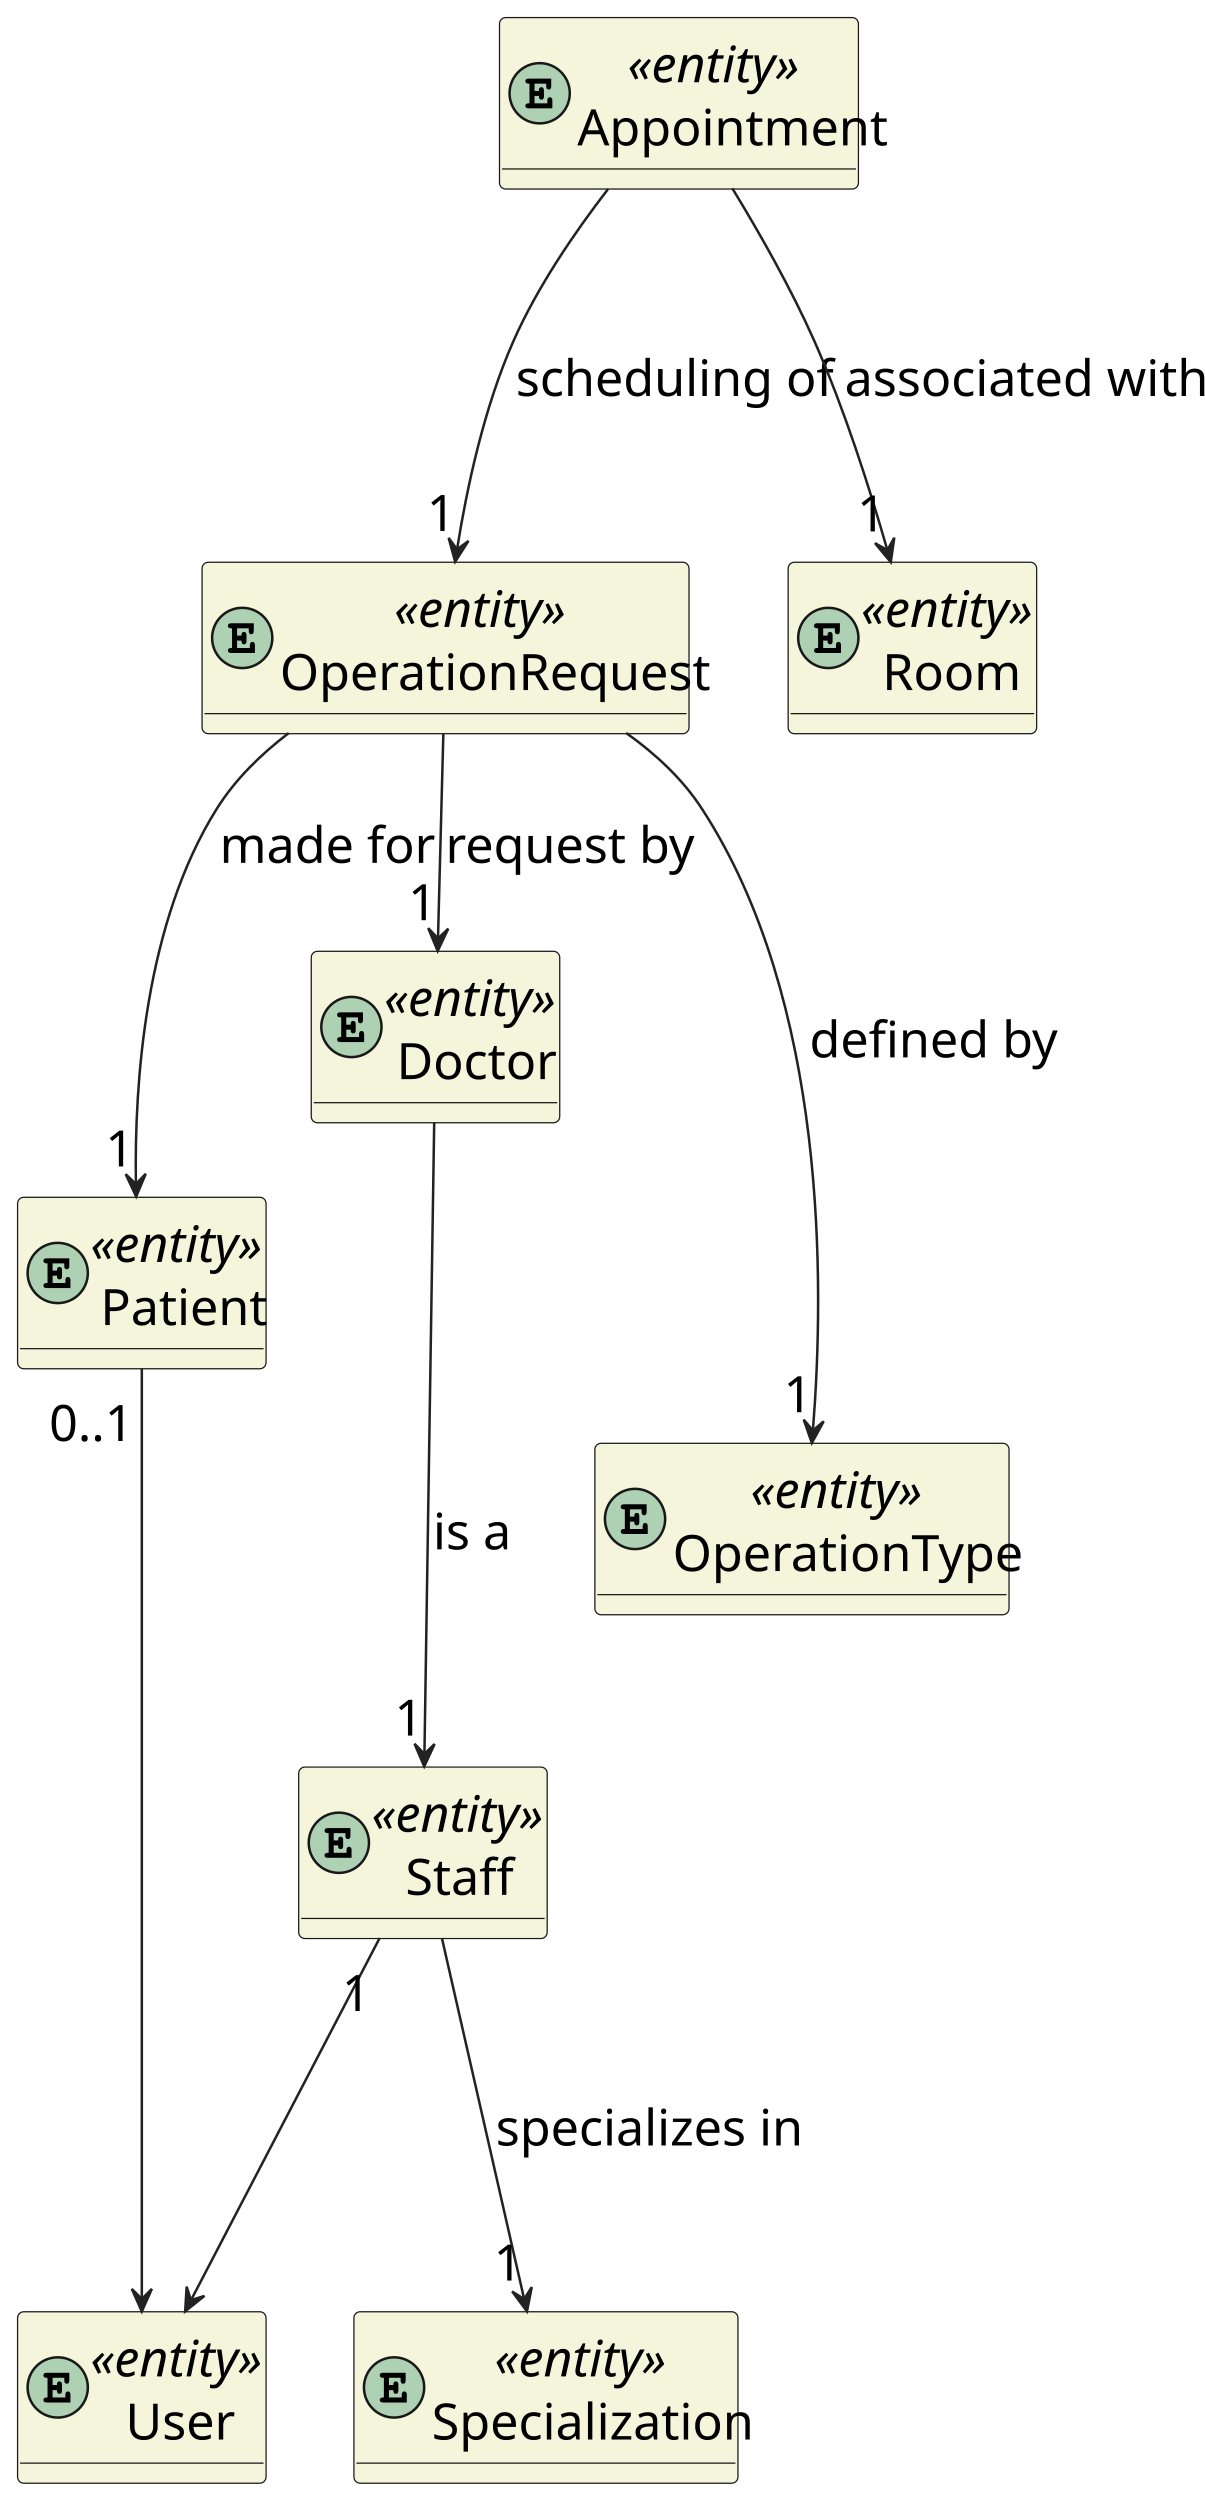
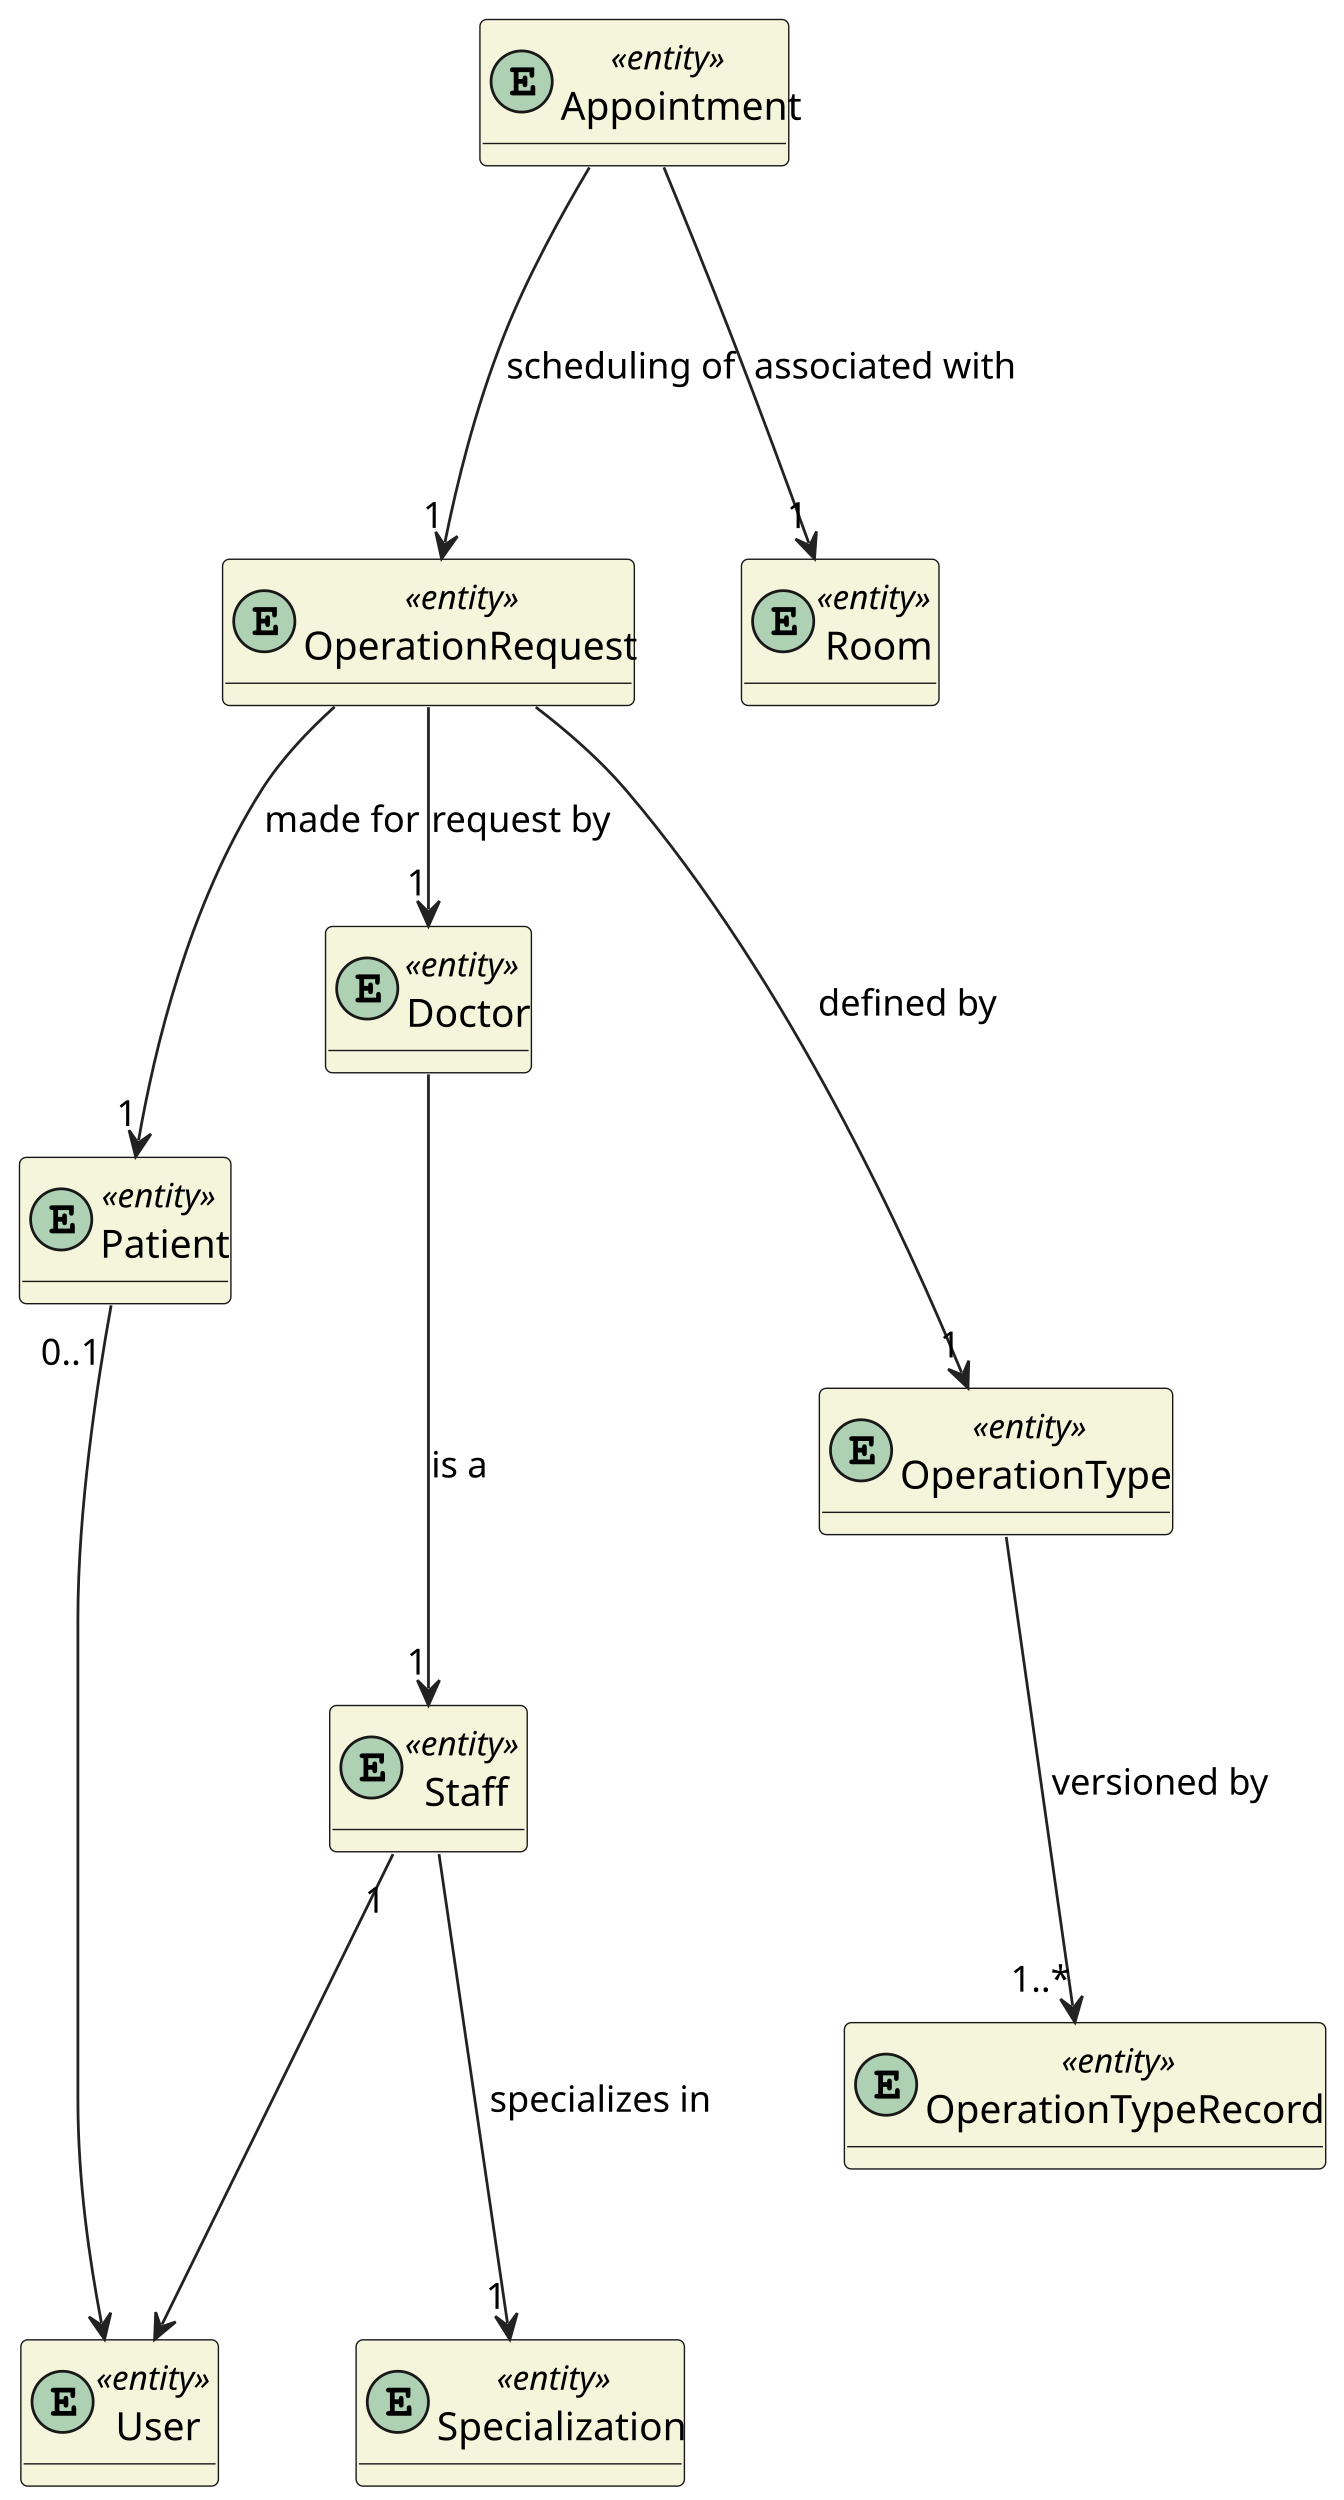
- <svg xmlns="http://www.w3.org/2000/svg" contentStyleType="text/css" height="996px" preserveAspectRatio="none" style="width:480px;height:996px;background:#FFFFFF;" version="1.1" viewBox="0 0 480 996" width="480px" zoomAndPan="magnify">
+ <svg xmlns="http://www.w3.org/2000/svg" contentStyleType="text/css" height="630px" preserveAspectRatio="none" style="width:338px;height:629px;background:#FFFFFF;" version="1.1" viewBox="0 0 338 629" width="338.1px" zoomAndPan="magnify">
  <defs />
  <g>
    <g id="elem_User">
-       <rect codeLine="8" fill="#F5F5DC" height="68.312" id="User" rx="2.5" ry="2.5" style="stroke:#181818;stroke-width:0.5;" width="99" x="7" y="921" />
-       <ellipse cx="23" cy="951.156" fill="#ADD1B2" rx="12" ry="12" style="stroke:#181818;stroke-width:1.0;" />
-       <path d="M20.953,952.219 L20.953,955.156 L26.047,955.156 L26.047,954.062 Q26.047,953.344 26.328,953.047 Q26.609,952.734 27.062,952.734 Q27.5,952.734 27.781,953.047 Q28.062,953.344 28.062,954.062 L28.062,957.156 L18.625,957.156 Q17.906,957.156 17.594,956.875 Q17.297,956.594 17.297,956.156 Q17.297,955.703 17.609,955.438 Q17.922,955.156 18.625,955.156 L18.938,955.156 L18.938,947.328 L18.625,947.328 Q17.906,947.328 17.594,947.047 Q17.297,946.766 17.297,946.312 Q17.297,945.859 17.594,945.594 Q17.906,945.312 18.625,945.312 L27.609,945.312 L27.609,948.359 Q27.609,949.078 27.328,949.391 Q27.062,949.688 26.625,949.688 Q26.172,949.688 25.891,949.391 Q25.609,949.094 25.609,948.359 L25.609,947.328 L20.953,947.328 L20.953,950.219 L22.703,950.219 Q22.703,949.438 22.844,949.203 Q23.156,948.734 23.703,948.734 Q24.156,948.734 24.422,949.047 Q24.703,949.344 24.703,950.062 L24.703,952.375 Q24.703,953.031 24.547,953.25 Q24.234,953.703 23.703,953.703 Q23.156,953.703 22.844,953.234 Q22.703,953 22.703,952.219 L20.953,952.219 Z " fill="#000000" />
-       <text fill="#000000" font-family="sans-serif" font-size="20" font-style="italic" lengthAdjust="spacing" textLength="69" x="36" y="946.762">«entity»</text>
-       <text fill="#000000" font-family="sans-serif" font-size="20" lengthAdjust="spacing" textLength="41" x="50" y="971.918">User</text>
-       <line style="stroke:#181818;stroke-width:0.5;" x1="8" x2="105" y1="981.312" y2="981.312" />
+       <rect codeLine="8" fill="#F5F5DC" height="36.807" id="User" rx="1.75" ry="1.75" style="stroke:#181818;stroke-width:0.35;" width="49.7" x="5.25" y="588.7" />
+       <ellipse cx="15.75" cy="604.304" fill="#ADD1B2" rx="7.7" ry="7.7" style="stroke:#181818;stroke-width:0.7;" />
+       <path d="M14.952,604.861 L14.952,606.611 L17.981,606.611 L17.981,605.966 Q17.981,605.54 18.145,605.354 Q18.32,605.168 18.583,605.168 Q18.845,605.168 19.009,605.354 Q19.173,605.54 19.173,605.966 L19.173,607.804 L13.573,607.804 Q13.136,607.804 12.95,607.64 Q12.775,607.476 12.775,607.202 Q12.775,606.94 12.961,606.776 Q13.147,606.611 13.573,606.611 L13.759,606.611 L13.759,601.952 L13.573,601.952 Q13.136,601.952 12.95,601.788 Q12.775,601.624 12.775,601.351 Q12.775,601.088 12.95,600.924 Q13.136,600.76 13.573,600.76 L18.911,600.76 L18.911,602.576 Q18.911,603.002 18.747,603.188 Q18.594,603.363 18.32,603.363 Q18.058,603.363 17.894,603.188 Q17.73,603.002 17.73,602.576 L17.73,601.952 L14.952,601.952 L14.952,603.669 L15.991,603.669 Q15.991,603.21 16.078,603.079 Q16.264,602.794 16.592,602.794 Q16.855,602.794 17.019,602.98 Q17.183,603.155 17.183,603.582 L17.183,604.96 Q17.183,605.343 17.095,605.474 Q16.909,605.747 16.592,605.747 Q16.264,605.747 16.078,605.463 Q15.991,605.332 15.991,604.861 L14.952,604.861 Z " fill="#000000" />
+       <text fill="#000000" font-family="sans-serif" font-size="8.4" font-style="italic" lengthAdjust="spacing" textLength="30.1" x="24.15" y="601.264">«entity»</text>
+       <text fill="#000000" font-family="sans-serif" font-size="9.8" lengthAdjust="spacing" textLength="20.3" x="29.05" y="613.948">User</text>
+       <line style="stroke:#181818;stroke-width:0.35;" x1="5.95" x2="54.25" y1="619.907" y2="619.907" />
    </g>
    <g id="elem_Staff">
-       <rect codeLine="9" fill="#F5F5DC" height="68.312" id="Staff" rx="2.5" ry="2.5" style="stroke:#181818;stroke-width:0.5;" width="99" x="119" y="704" />
-       <ellipse cx="135" cy="734.156" fill="#ADD1B2" rx="12" ry="12" style="stroke:#181818;stroke-width:1.0;" />
-       <path d="M132.953,735.219 L132.953,738.156 L138.047,738.156 L138.047,737.062 Q138.047,736.344 138.328,736.047 Q138.609,735.734 139.062,735.734 Q139.5,735.734 139.781,736.047 Q140.062,736.344 140.062,737.062 L140.062,740.156 L130.625,740.156 Q129.906,740.156 129.594,739.875 Q129.297,739.594 129.297,739.156 Q129.297,738.703 129.609,738.438 Q129.922,738.156 130.625,738.156 L130.938,738.156 L130.938,730.328 L130.625,730.328 Q129.906,730.328 129.594,730.047 Q129.297,729.766 129.297,729.312 Q129.297,728.859 129.594,728.594 Q129.906,728.312 130.625,728.312 L139.609,728.312 L139.609,731.359 Q139.609,732.078 139.328,732.391 Q139.062,732.688 138.625,732.688 Q138.172,732.688 137.891,732.391 Q137.609,732.094 137.609,731.359 L137.609,730.328 L132.953,730.328 L132.953,733.219 L134.703,733.219 Q134.703,732.438 134.844,732.203 Q135.156,731.734 135.703,731.734 Q136.156,731.734 136.422,732.047 Q136.703,732.344 136.703,733.062 L136.703,735.375 Q136.703,736.031 136.547,736.25 Q136.234,736.703 135.703,736.703 Q135.156,736.703 134.844,736.234 Q134.703,736 134.703,735.219 L132.953,735.219 Z " fill="#000000" />
-       <text fill="#000000" font-family="sans-serif" font-size="20" font-style="italic" lengthAdjust="spacing" textLength="69" x="148" y="729.762">«entity»</text>
-       <text fill="#000000" font-family="sans-serif" font-size="20" lengthAdjust="spacing" textLength="42" x="161.5" y="754.918">Staff</text>
-       <line style="stroke:#181818;stroke-width:0.5;" x1="120" x2="217" y1="764.312" y2="764.312" />
+       <rect codeLine="9" fill="#F5F5DC" height="36.807" id="Staff" rx="1.75" ry="1.75" style="stroke:#181818;stroke-width:0.35;" width="49.7" x="82.95" y="429.1" />
+       <ellipse cx="93.45" cy="444.704" fill="#ADD1B2" rx="7.7" ry="7.7" style="stroke:#181818;stroke-width:0.7;" />
+       <path d="M92.652,445.262 L92.652,447.012 L95.681,447.012 L95.681,446.366 Q95.681,445.94 95.845,445.754 Q96.02,445.568 96.283,445.568 Q96.545,445.568 96.709,445.754 Q96.873,445.94 96.873,446.366 L96.873,448.204 L91.273,448.204 Q90.836,448.204 90.65,448.04 Q90.475,447.876 90.475,447.602 Q90.475,447.34 90.661,447.176 Q90.847,447.012 91.273,447.012 L91.459,447.012 L91.459,442.352 L91.273,442.352 Q90.836,442.352 90.65,442.188 Q90.475,442.024 90.475,441.751 Q90.475,441.488 90.65,441.324 Q90.836,441.16 91.273,441.16 L96.611,441.16 L96.611,442.976 Q96.611,443.402 96.447,443.588 Q96.294,443.763 96.02,443.763 Q95.758,443.763 95.594,443.588 Q95.43,443.402 95.43,442.976 L95.43,442.352 L92.652,442.352 L92.652,444.069 L93.691,444.069 Q93.691,443.61 93.778,443.479 Q93.964,443.194 94.292,443.194 Q94.555,443.194 94.719,443.38 Q94.883,443.555 94.883,443.982 L94.883,445.36 Q94.883,445.743 94.795,445.874 Q94.609,446.147 94.292,446.147 Q93.964,446.147 93.778,445.863 Q93.691,445.732 93.691,445.262 L92.652,445.262 Z " fill="#000000" />
+       <text fill="#000000" font-family="sans-serif" font-size="8.4" font-style="italic" lengthAdjust="spacing" textLength="30.1" x="101.85" y="441.664">«entity»</text>
+       <text fill="#000000" font-family="sans-serif" font-size="9.8" lengthAdjust="spacing" textLength="20.3" x="106.75" y="454.348">Staff</text>
+       <line style="stroke:#181818;stroke-width:0.35;" x1="83.65" x2="131.95" y1="460.307" y2="460.307" />
    </g>
    <g id="elem_Patient">
-       <rect codeLine="10" fill="#F5F5DC" height="68.312" id="Patient" rx="2.5" ry="2.5" style="stroke:#181818;stroke-width:0.5;" width="99" x="7" y="477" />
-       <ellipse cx="23" cy="507.156" fill="#ADD1B2" rx="12" ry="12" style="stroke:#181818;stroke-width:1.0;" />
-       <path d="M20.953,508.219 L20.953,511.156 L26.047,511.156 L26.047,510.062 Q26.047,509.344 26.328,509.047 Q26.609,508.734 27.062,508.734 Q27.5,508.734 27.781,509.047 Q28.062,509.344 28.062,510.062 L28.062,513.156 L18.625,513.156 Q17.906,513.156 17.594,512.875 Q17.297,512.594 17.297,512.156 Q17.297,511.703 17.609,511.438 Q17.922,511.156 18.625,511.156 L18.938,511.156 L18.938,503.328 L18.625,503.328 Q17.906,503.328 17.594,503.047 Q17.297,502.766 17.297,502.312 Q17.297,501.859 17.594,501.594 Q17.906,501.312 18.625,501.312 L27.609,501.312 L27.609,504.359 Q27.609,505.078 27.328,505.391 Q27.062,505.688 26.625,505.688 Q26.172,505.688 25.891,505.391 Q25.609,505.094 25.609,504.359 L25.609,503.328 L20.953,503.328 L20.953,506.219 L22.703,506.219 Q22.703,505.438 22.844,505.203 Q23.156,504.734 23.703,504.734 Q24.156,504.734 24.422,505.047 Q24.703,505.344 24.703,506.062 L24.703,508.375 Q24.703,509.031 24.547,509.25 Q24.234,509.703 23.703,509.703 Q23.156,509.703 22.844,509.234 Q22.703,509 22.703,508.219 L20.953,508.219 Z " fill="#000000" />
-       <text fill="#000000" font-family="sans-serif" font-size="20" font-style="italic" lengthAdjust="spacing" textLength="69" x="36" y="502.762">«entity»</text>
-       <text fill="#000000" font-family="sans-serif" font-size="20" lengthAdjust="spacing" textLength="61" x="40" y="527.918">Patient</text>
-       <line style="stroke:#181818;stroke-width:0.5;" x1="8" x2="105" y1="537.312" y2="537.312" />
+       <rect codeLine="10" fill="#F5F5DC" height="36.807" id="Patient" rx="1.75" ry="1.75" style="stroke:#181818;stroke-width:0.35;" width="53.2" x="4.9" y="291.2" />
+       <ellipse cx="15.4" cy="306.804" fill="#ADD1B2" rx="7.7" ry="7.7" style="stroke:#181818;stroke-width:0.7;" />
+       <path d="M14.602,307.361 L14.602,309.111 L17.631,309.111 L17.631,308.466 Q17.631,308.04 17.795,307.854 Q17.97,307.668 18.233,307.668 Q18.495,307.668 18.659,307.854 Q18.823,308.04 18.823,308.466 L18.823,310.304 L13.223,310.304 Q12.786,310.304 12.6,310.14 Q12.425,309.976 12.425,309.702 Q12.425,309.44 12.611,309.276 Q12.797,309.111 13.223,309.111 L13.409,309.111 L13.409,304.452 L13.223,304.452 Q12.786,304.452 12.6,304.288 Q12.425,304.124 12.425,303.851 Q12.425,303.588 12.6,303.424 Q12.786,303.26 13.223,303.26 L18.561,303.26 L18.561,305.076 Q18.561,305.502 18.397,305.688 Q18.244,305.863 17.97,305.863 Q17.708,305.863 17.544,305.688 Q17.38,305.502 17.38,305.076 L17.38,304.452 L14.602,304.452 L14.602,306.169 L15.641,306.169 Q15.641,305.71 15.728,305.579 Q15.914,305.294 16.242,305.294 Q16.505,305.294 16.669,305.48 Q16.833,305.655 16.833,306.082 L16.833,307.46 Q16.833,307.843 16.745,307.974 Q16.559,308.248 16.242,308.248 Q15.914,308.248 15.728,307.963 Q15.641,307.832 15.641,307.361 L14.602,307.361 Z " fill="#000000" />
+       <text fill="#000000" font-family="sans-serif" font-size="8.4" font-style="italic" lengthAdjust="spacing" textLength="30.1" x="25.55" y="303.764">«entity»</text>
+       <text fill="#000000" font-family="sans-serif" font-size="9.8" lengthAdjust="spacing" textLength="30.8" x="25.2" y="316.448">Patient</text>
+       <line style="stroke:#181818;stroke-width:0.35;" x1="5.6" x2="57.4" y1="322.407" y2="322.407" />
    </g>
    <g id="elem_Doctor">
-       <rect codeLine="11" fill="#F5F5DC" height="68.312" id="Doctor" rx="2.5" ry="2.5" style="stroke:#181818;stroke-width:0.5;" width="99" x="124" y="379" />
-       <ellipse cx="140" cy="409.156" fill="#ADD1B2" rx="12" ry="12" style="stroke:#181818;stroke-width:1.0;" />
-       <path d="M137.953,410.219 L137.953,413.156 L143.047,413.156 L143.047,412.062 Q143.047,411.344 143.328,411.047 Q143.609,410.734 144.062,410.734 Q144.5,410.734 144.781,411.047 Q145.062,411.344 145.062,412.062 L145.062,415.156 L135.625,415.156 Q134.906,415.156 134.594,414.875 Q134.297,414.594 134.297,414.156 Q134.297,413.703 134.609,413.438 Q134.922,413.156 135.625,413.156 L135.938,413.156 L135.938,405.328 L135.625,405.328 Q134.906,405.328 134.594,405.047 Q134.297,404.766 134.297,404.312 Q134.297,403.859 134.594,403.594 Q134.906,403.312 135.625,403.312 L144.609,403.312 L144.609,406.359 Q144.609,407.078 144.328,407.391 Q144.062,407.688 143.625,407.688 Q143.172,407.688 142.891,407.391 Q142.609,407.094 142.609,406.359 L142.609,405.328 L137.953,405.328 L137.953,408.219 L139.703,408.219 Q139.703,407.438 139.844,407.203 Q140.156,406.734 140.703,406.734 Q141.156,406.734 141.422,407.047 Q141.703,407.344 141.703,408.062 L141.703,410.375 Q141.703,411.031 141.547,411.25 Q141.234,411.703 140.703,411.703 Q140.156,411.703 139.844,411.234 Q139.703,411 139.703,410.219 L137.953,410.219 Z " fill="#000000" />
-       <text fill="#000000" font-family="sans-serif" font-size="20" font-style="italic" lengthAdjust="spacing" textLength="69" x="153" y="404.762">«entity»</text>
-       <text fill="#000000" font-family="sans-serif" font-size="20" lengthAdjust="spacing" textLength="59" x="158" y="429.918">Doctor</text>
-       <line style="stroke:#181818;stroke-width:0.5;" x1="125" x2="222" y1="439.312" y2="439.312" />
+       <rect codeLine="11" fill="#F5F5DC" height="36.807" id="Doctor" rx="1.75" ry="1.75" style="stroke:#181818;stroke-width:0.35;" width="51.8" x="81.9" y="233.1" />
+       <ellipse cx="92.4" cy="248.704" fill="#ADD1B2" rx="7.7" ry="7.7" style="stroke:#181818;stroke-width:0.7;" />
+       <path d="M91.602,249.262 L91.602,251.012 L94.631,251.012 L94.631,250.366 Q94.631,249.94 94.795,249.754 Q94.97,249.568 95.233,249.568 Q95.495,249.568 95.659,249.754 Q95.823,249.94 95.823,250.366 L95.823,252.204 L90.223,252.204 Q89.786,252.204 89.6,252.04 Q89.425,251.876 89.425,251.602 Q89.425,251.34 89.611,251.176 Q89.797,251.012 90.223,251.012 L90.409,251.012 L90.409,246.352 L90.223,246.352 Q89.786,246.352 89.6,246.188 Q89.425,246.024 89.425,245.751 Q89.425,245.488 89.6,245.324 Q89.786,245.16 90.223,245.16 L95.561,245.16 L95.561,246.976 Q95.561,247.402 95.397,247.588 Q95.244,247.763 94.97,247.763 Q94.708,247.763 94.544,247.588 Q94.38,247.402 94.38,246.976 L94.38,246.352 L91.602,246.352 L91.602,248.069 L92.641,248.069 Q92.641,247.61 92.728,247.479 Q92.914,247.194 93.242,247.194 Q93.505,247.194 93.669,247.38 Q93.833,247.555 93.833,247.982 L93.833,249.36 Q93.833,249.743 93.745,249.874 Q93.559,250.148 93.242,250.148 Q92.914,250.148 92.728,249.863 Q92.641,249.732 92.641,249.262 L91.602,249.262 Z " fill="#000000" />
+       <text fill="#000000" font-family="sans-serif" font-size="8.4" font-style="italic" lengthAdjust="spacing" textLength="30.1" x="101.85" y="245.665">«entity»</text>
+       <text fill="#000000" font-family="sans-serif" font-size="9.8" lengthAdjust="spacing" textLength="29.4" x="102.2" y="258.348">Doctor</text>
+       <line style="stroke:#181818;stroke-width:0.35;" x1="82.6" x2="133" y1="264.307" y2="264.307" />
    </g>
    <g id="elem_Appointment">
-       <rect codeLine="12" fill="#F5F5DC" height="68.312" id="Appointment" rx="2.5" ry="2.5" style="stroke:#181818;stroke-width:0.5;" width="143" x="199" y="7" />
-       <ellipse cx="215" cy="37.156" fill="#ADD1B2" rx="12" ry="12" style="stroke:#181818;stroke-width:1.0;" />
-       <path d="M212.953,38.219 L212.953,41.156 L218.047,41.156 L218.047,40.062 Q218.047,39.344 218.328,39.047 Q218.609,38.734 219.062,38.734 Q219.5,38.734 219.781,39.047 Q220.062,39.344 220.062,40.062 L220.062,43.156 L210.625,43.156 Q209.906,43.156 209.594,42.875 Q209.297,42.594 209.297,42.156 Q209.297,41.703 209.609,41.438 Q209.922,41.156 210.625,41.156 L210.938,41.156 L210.938,33.328 L210.625,33.328 Q209.906,33.328 209.594,33.047 Q209.297,32.766 209.297,32.312 Q209.297,31.859 209.594,31.594 Q209.906,31.312 210.625,31.312 L219.609,31.312 L219.609,34.359 Q219.609,35.078 219.328,35.391 Q219.062,35.688 218.625,35.688 Q218.172,35.688 217.891,35.391 Q217.609,35.094 217.609,34.359 L217.609,33.328 L212.953,33.328 L212.953,36.219 L214.703,36.219 Q214.703,35.438 214.844,35.203 Q215.156,34.734 215.703,34.734 Q216.156,34.734 216.422,35.047 Q216.703,35.344 216.703,36.062 L216.703,38.375 Q216.703,39.031 216.547,39.25 Q216.234,39.703 215.703,39.703 Q215.156,39.703 214.844,39.234 Q214.703,39 214.703,38.219 L212.953,38.219 Z " fill="#000000" />
-       <text fill="#000000" font-family="sans-serif" font-size="20" font-style="italic" lengthAdjust="spacing" textLength="69" x="250" y="32.762">«entity»</text>
-       <text fill="#000000" font-family="sans-serif" font-size="20" lengthAdjust="spacing" textLength="109" x="230" y="57.918">Appointment</text>
-       <line style="stroke:#181818;stroke-width:0.5;" x1="200" x2="341" y1="67.312" y2="67.312" />
+       <rect codeLine="12" fill="#F5F5DC" height="36.807" id="Appointment" rx="1.75" ry="1.75" style="stroke:#181818;stroke-width:0.35;" width="77.7" x="120.75" y="4.9" />
+       <ellipse cx="131.25" cy="20.504" fill="#ADD1B2" rx="7.7" ry="7.7" style="stroke:#181818;stroke-width:0.7;" />
+       <path d="M130.452,21.061 L130.452,22.811 L133.481,22.811 L133.481,22.166 Q133.481,21.74 133.645,21.554 Q133.82,21.368 134.083,21.368 Q134.345,21.368 134.509,21.554 Q134.673,21.74 134.673,22.166 L134.673,24.004 L129.073,24.004 Q128.636,24.004 128.45,23.84 Q128.275,23.676 128.275,23.402 Q128.275,23.14 128.461,22.976 Q128.647,22.811 129.073,22.811 L129.259,22.811 L129.259,18.152 L129.073,18.152 Q128.636,18.152 128.45,17.988 Q128.275,17.824 128.275,17.551 Q128.275,17.288 128.45,17.124 Q128.636,16.96 129.073,16.96 L134.411,16.96 L134.411,18.776 Q134.411,19.202 134.247,19.388 Q134.094,19.563 133.82,19.563 Q133.558,19.563 133.394,19.388 Q133.23,19.202 133.23,18.776 L133.23,18.152 L130.452,18.152 L130.452,19.869 L131.491,19.869 Q131.491,19.41 131.578,19.279 Q131.764,18.994 132.092,18.994 Q132.355,18.994 132.519,19.18 Q132.683,19.355 132.683,19.782 L132.683,21.16 Q132.683,21.543 132.595,21.674 Q132.409,21.948 132.092,21.948 Q131.764,21.948 131.578,21.663 Q131.491,21.532 131.491,21.061 L130.452,21.061 Z " fill="#000000" />
+       <text fill="#000000" font-family="sans-serif" font-size="8.4" font-style="italic" lengthAdjust="spacing" textLength="30.1" x="153.65" y="17.465">«entity»</text>
+       <text fill="#000000" font-family="sans-serif" font-size="9.8" lengthAdjust="spacing" textLength="55.3" x="141.05" y="30.148">Appointment</text>
+       <line style="stroke:#181818;stroke-width:0.35;" x1="121.45" x2="197.75" y1="36.107" y2="36.107" />
    </g>
    <g id="elem_OperationRequest">
-       <rect codeLine="13" fill="#F5F5DC" height="68.312" id="OperationRequest" rx="2.5" ry="2.5" style="stroke:#181818;stroke-width:0.5;" width="194" x="80.5" y="224" />
-       <ellipse cx="96.5" cy="254.156" fill="#ADD1B2" rx="12" ry="12" style="stroke:#181818;stroke-width:1.0;" />
-       <path d="M94.453,255.219 L94.453,258.156 L99.547,258.156 L99.547,257.062 Q99.547,256.344 99.828,256.047 Q100.109,255.734 100.562,255.734 Q101,255.734 101.281,256.047 Q101.562,256.344 101.562,257.062 L101.562,260.156 L92.125,260.156 Q91.406,260.156 91.094,259.875 Q90.797,259.594 90.797,259.156 Q90.797,258.703 91.109,258.438 Q91.422,258.156 92.125,258.156 L92.438,258.156 L92.438,250.328 L92.125,250.328 Q91.406,250.328 91.094,250.047 Q90.797,249.766 90.797,249.312 Q90.797,248.859 91.094,248.594 Q91.406,248.312 92.125,248.312 L101.109,248.312 L101.109,251.359 Q101.109,252.078 100.828,252.391 Q100.562,252.688 100.125,252.688 Q99.672,252.688 99.391,252.391 Q99.109,252.094 99.109,251.359 L99.109,250.328 L94.453,250.328 L94.453,253.219 L96.203,253.219 Q96.203,252.438 96.344,252.203 Q96.656,251.734 97.203,251.734 Q97.656,251.734 97.922,252.047 Q98.203,252.344 98.203,253.062 L98.203,255.375 Q98.203,256.031 98.047,256.25 Q97.734,256.703 97.203,256.703 Q96.656,256.703 96.344,256.234 Q96.203,256 96.203,255.219 L94.453,255.219 Z " fill="#000000" />
-       <text fill="#000000" font-family="sans-serif" font-size="20" font-style="italic" lengthAdjust="spacing" textLength="69" x="157" y="249.762">«entity»</text>
-       <text fill="#000000" font-family="sans-serif" font-size="20" lengthAdjust="spacing" textLength="160" x="111.5" y="274.918">OperationRequest</text>
-       <line style="stroke:#181818;stroke-width:0.5;" x1="81.5" x2="273.5" y1="284.312" y2="284.312" />
+       <rect codeLine="13" fill="#F5F5DC" height="36.807" id="OperationRequest" rx="1.75" ry="1.75" style="stroke:#181818;stroke-width:0.35;" width="103.6" x="56" y="140.7" />
+       <ellipse cx="66.5" cy="156.304" fill="#ADD1B2" rx="7.7" ry="7.7" style="stroke:#181818;stroke-width:0.7;" />
+       <path d="M65.702,156.862 L65.702,158.612 L68.731,158.612 L68.731,157.966 Q68.731,157.54 68.895,157.354 Q69.07,157.168 69.333,157.168 Q69.595,157.168 69.759,157.354 Q69.923,157.54 69.923,157.966 L69.923,159.804 L64.323,159.804 Q63.886,159.804 63.7,159.64 Q63.525,159.476 63.525,159.202 Q63.525,158.94 63.711,158.776 Q63.897,158.612 64.323,158.612 L64.509,158.612 L64.509,153.952 L64.323,153.952 Q63.886,153.952 63.7,153.788 Q63.525,153.624 63.525,153.351 Q63.525,153.088 63.7,152.924 Q63.886,152.76 64.323,152.76 L69.661,152.76 L69.661,154.576 Q69.661,155.002 69.497,155.188 Q69.344,155.363 69.07,155.363 Q68.808,155.363 68.644,155.188 Q68.48,155.002 68.48,154.576 L68.48,153.952 L65.702,153.952 L65.702,155.669 L66.741,155.669 Q66.741,155.21 66.828,155.079 Q67.014,154.794 67.342,154.794 Q67.605,154.794 67.769,154.98 Q67.933,155.155 67.933,155.582 L67.933,156.96 Q67.933,157.343 67.845,157.474 Q67.659,157.748 67.342,157.748 Q67.014,157.748 66.828,157.463 Q66.741,157.332 66.741,156.862 L65.702,156.862 Z " fill="#000000" />
+       <text fill="#000000" font-family="sans-serif" font-size="8.4" font-style="italic" lengthAdjust="spacing" textLength="30.1" x="101.85" y="153.264">«entity»</text>
+       <text fill="#000000" font-family="sans-serif" font-size="9.8" lengthAdjust="spacing" textLength="81.2" x="76.3" y="165.948">OperationRequest</text>
+       <line style="stroke:#181818;stroke-width:0.35;" x1="56.7" x2="158.9" y1="171.907" y2="171.907" />
    </g>
    <g id="elem_OperationType">
-       <rect codeLine="14" fill="#F5F5DC" height="68.312" id="OperationType" rx="2.5" ry="2.5" style="stroke:#181818;stroke-width:0.5;" width="165" x="237" y="575" />
-       <ellipse cx="253" cy="605.156" fill="#ADD1B2" rx="12" ry="12" style="stroke:#181818;stroke-width:1.0;" />
-       <path d="M250.953,606.219 L250.953,609.156 L256.047,609.156 L256.047,608.062 Q256.047,607.344 256.328,607.047 Q256.609,606.734 257.062,606.734 Q257.5,606.734 257.781,607.047 Q258.062,607.344 258.062,608.062 L258.062,611.156 L248.625,611.156 Q247.906,611.156 247.594,610.875 Q247.297,610.594 247.297,610.156 Q247.297,609.703 247.609,609.438 Q247.922,609.156 248.625,609.156 L248.938,609.156 L248.938,601.328 L248.625,601.328 Q247.906,601.328 247.594,601.047 Q247.297,600.766 247.297,600.312 Q247.297,599.859 247.594,599.594 Q247.906,599.312 248.625,599.312 L257.609,599.312 L257.609,602.359 Q257.609,603.078 257.328,603.391 Q257.062,603.688 256.625,603.688 Q256.172,603.688 255.891,603.391 Q255.609,603.094 255.609,602.359 L255.609,601.328 L250.953,601.328 L250.953,604.219 L252.703,604.219 Q252.703,603.438 252.844,603.203 Q253.156,602.734 253.703,602.734 Q254.156,602.734 254.422,603.047 Q254.703,603.344 254.703,604.062 L254.703,606.375 Q254.703,607.031 254.547,607.25 Q254.234,607.703 253.703,607.703 Q253.156,607.703 252.844,607.234 Q252.703,607 252.703,606.219 L250.953,606.219 Z " fill="#000000" />
-       <text fill="#000000" font-family="sans-serif" font-size="20" font-style="italic" lengthAdjust="spacing" textLength="69" x="299" y="600.762">«entity»</text>
-       <text fill="#000000" font-family="sans-serif" font-size="20" lengthAdjust="spacing" textLength="131" x="268" y="625.918">OperationType</text>
-       <line style="stroke:#181818;stroke-width:0.5;" x1="238" x2="401" y1="635.312" y2="635.312" />
+       <rect codeLine="14" fill="#F5F5DC" height="36.807" id="OperationType" rx="1.75" ry="1.75" style="stroke:#181818;stroke-width:0.35;" width="88.9" x="206.15" y="349.3" />
+       <ellipse cx="216.65" cy="364.904" fill="#ADD1B2" rx="7.7" ry="7.7" style="stroke:#181818;stroke-width:0.7;" />
+       <path d="M215.852,365.462 L215.852,367.212 L218.881,367.212 L218.881,366.566 Q218.881,366.14 219.045,365.954 Q219.22,365.768 219.483,365.768 Q219.745,365.768 219.909,365.954 Q220.073,366.14 220.073,366.566 L220.073,368.404 L214.473,368.404 Q214.036,368.404 213.85,368.24 Q213.675,368.076 213.675,367.802 Q213.675,367.54 213.861,367.376 Q214.047,367.212 214.473,367.212 L214.659,367.212 L214.659,362.552 L214.473,362.552 Q214.036,362.552 213.85,362.388 Q213.675,362.224 213.675,361.951 Q213.675,361.688 213.85,361.524 Q214.036,361.36 214.473,361.36 L219.811,361.36 L219.811,363.176 Q219.811,363.602 219.647,363.788 Q219.494,363.963 219.22,363.963 Q218.958,363.963 218.794,363.788 Q218.63,363.602 218.63,363.176 L218.63,362.552 L215.852,362.552 L215.852,364.269 L216.891,364.269 Q216.891,363.81 216.978,363.679 Q217.164,363.394 217.492,363.394 Q217.755,363.394 217.919,363.58 Q218.083,363.755 218.083,364.182 L218.083,365.56 Q218.083,365.943 217.995,366.074 Q217.809,366.348 217.492,366.348 Q217.164,366.348 216.978,366.063 Q216.891,365.932 216.891,365.462 L215.852,365.462 Z " fill="#000000" />
+       <text fill="#000000" font-family="sans-serif" font-size="8.4" font-style="italic" lengthAdjust="spacing" textLength="30.1" x="244.65" y="361.865">«entity»</text>
+       <text fill="#000000" font-family="sans-serif" font-size="9.8" lengthAdjust="spacing" textLength="66.5" x="226.45" y="374.548">OperationType</text>
+       <line style="stroke:#181818;stroke-width:0.35;" x1="206.85" x2="294.35" y1="380.507" y2="380.507" />
+     </g>
+     <g id="elem_OperationTypeRecord">
+       <rect codeLine="15" fill="#F5F5DC" height="36.807" id="OperationTypeRecord" rx="1.75" ry="1.75" style="stroke:#181818;stroke-width:0.35;" width="121.1" x="212.45" y="508.9" />
+       <ellipse cx="222.95" cy="524.504" fill="#ADD1B2" rx="7.7" ry="7.7" style="stroke:#181818;stroke-width:0.7;" />
+       <path d="M222.152,525.062 L222.152,526.812 L225.181,526.812 L225.181,526.166 Q225.181,525.74 225.345,525.554 Q225.52,525.368 225.783,525.368 Q226.045,525.368 226.209,525.554 Q226.373,525.74 226.373,526.166 L226.373,528.004 L220.773,528.004 Q220.336,528.004 220.15,527.84 Q219.975,527.676 219.975,527.402 Q219.975,527.14 220.161,526.976 Q220.347,526.812 220.773,526.812 L220.959,526.812 L220.959,522.152 L220.773,522.152 Q220.336,522.152 220.15,521.988 Q219.975,521.824 219.975,521.551 Q219.975,521.288 220.15,521.124 Q220.336,520.96 220.773,520.96 L226.111,520.96 L226.111,522.776 Q226.111,523.202 225.947,523.388 Q225.794,523.563 225.52,523.563 Q225.258,523.563 225.094,523.388 Q224.93,523.202 224.93,522.776 L224.93,522.152 L222.152,522.152 L222.152,523.869 L223.191,523.869 Q223.191,523.41 223.278,523.279 Q223.464,522.994 223.792,522.994 Q224.055,522.994 224.219,523.18 Q224.383,523.355 224.383,523.782 L224.383,525.16 Q224.383,525.543 224.295,525.674 Q224.109,525.947 223.792,525.947 Q223.464,525.947 223.278,525.663 Q223.191,525.532 223.191,525.062 L222.152,525.062 Z " fill="#000000" />
+       <text fill="#000000" font-family="sans-serif" font-size="8.4" font-style="italic" lengthAdjust="spacing" textLength="30.1" x="267.05" y="521.465">«entity»</text>
+       <text fill="#000000" font-family="sans-serif" font-size="9.8" lengthAdjust="spacing" textLength="98.7" x="232.75" y="534.148">OperationTypeRecord</text>
+       <line style="stroke:#181818;stroke-width:0.35;" x1="213.15" x2="332.85" y1="540.107" y2="540.107" />
    </g>
    <g id="elem_Room">
-       <rect codeLine="15" fill="#F5F5DC" height="68.312" id="Room" rx="2.5" ry="2.5" style="stroke:#181818;stroke-width:0.5;" width="99" x="314" y="224" />
-       <ellipse cx="330" cy="254.156" fill="#ADD1B2" rx="12" ry="12" style="stroke:#181818;stroke-width:1.0;" />
-       <path d="M327.953,255.219 L327.953,258.156 L333.047,258.156 L333.047,257.062 Q333.047,256.344 333.328,256.047 Q333.609,255.734 334.062,255.734 Q334.5,255.734 334.781,256.047 Q335.062,256.344 335.062,257.062 L335.062,260.156 L325.625,260.156 Q324.906,260.156 324.594,259.875 Q324.297,259.594 324.297,259.156 Q324.297,258.703 324.609,258.438 Q324.922,258.156 325.625,258.156 L325.938,258.156 L325.938,250.328 L325.625,250.328 Q324.906,250.328 324.594,250.047 Q324.297,249.766 324.297,249.312 Q324.297,248.859 324.594,248.594 Q324.906,248.312 325.625,248.312 L334.609,248.312 L334.609,251.359 Q334.609,252.078 334.328,252.391 Q334.062,252.688 333.625,252.688 Q333.172,252.688 332.891,252.391 Q332.609,252.094 332.609,251.359 L332.609,250.328 L327.953,250.328 L327.953,253.219 L329.703,253.219 Q329.703,252.438 329.844,252.203 Q330.156,251.734 330.703,251.734 Q331.156,251.734 331.422,252.047 Q331.703,252.344 331.703,253.062 L331.703,255.375 Q331.703,256.031 331.547,256.25 Q331.234,256.703 330.703,256.703 Q330.156,256.703 329.844,256.234 Q329.703,256 329.703,255.219 L327.953,255.219 Z " fill="#000000" />
-       <text fill="#000000" font-family="sans-serif" font-size="20" font-style="italic" lengthAdjust="spacing" textLength="69" x="343" y="249.762">«entity»</text>
-       <text fill="#000000" font-family="sans-serif" font-size="20" lengthAdjust="spacing" textLength="52" x="351.5" y="274.918">Room</text>
-       <line style="stroke:#181818;stroke-width:0.5;" x1="315" x2="412" y1="284.312" y2="284.312" />
+       <rect codeLine="16" fill="#F5F5DC" height="36.807" id="Room" rx="1.75" ry="1.75" style="stroke:#181818;stroke-width:0.35;" width="49.7" x="186.55" y="140.7" />
+       <ellipse cx="197.05" cy="156.304" fill="#ADD1B2" rx="7.7" ry="7.7" style="stroke:#181818;stroke-width:0.7;" />
+       <path d="M196.252,156.862 L196.252,158.612 L199.281,158.612 L199.281,157.966 Q199.281,157.54 199.445,157.354 Q199.62,157.168 199.883,157.168 Q200.145,157.168 200.309,157.354 Q200.473,157.54 200.473,157.966 L200.473,159.804 L194.873,159.804 Q194.436,159.804 194.25,159.64 Q194.075,159.476 194.075,159.202 Q194.075,158.94 194.261,158.776 Q194.447,158.612 194.873,158.612 L195.059,158.612 L195.059,153.952 L194.873,153.952 Q194.436,153.952 194.25,153.788 Q194.075,153.624 194.075,153.351 Q194.075,153.088 194.25,152.924 Q194.436,152.76 194.873,152.76 L200.211,152.76 L200.211,154.576 Q200.211,155.002 200.047,155.188 Q199.894,155.363 199.62,155.363 Q199.358,155.363 199.194,155.188 Q199.03,155.002 199.03,154.576 L199.03,153.952 L196.252,153.952 L196.252,155.669 L197.291,155.669 Q197.291,155.21 197.378,155.079 Q197.564,154.794 197.892,154.794 Q198.155,154.794 198.319,154.98 Q198.483,155.155 198.483,155.582 L198.483,156.96 Q198.483,157.343 198.395,157.474 Q198.209,157.748 197.892,157.748 Q197.564,157.748 197.378,157.463 Q197.291,157.332 197.291,156.862 L196.252,156.862 Z " fill="#000000" />
+       <text fill="#000000" font-family="sans-serif" font-size="8.4" font-style="italic" lengthAdjust="spacing" textLength="30.1" x="205.45" y="153.264">«entity»</text>
+       <text fill="#000000" font-family="sans-serif" font-size="9.8" lengthAdjust="spacing" textLength="25.9" x="207.55" y="165.948">Room</text>
+       <line style="stroke:#181818;stroke-width:0.35;" x1="187.25" x2="235.55" y1="171.907" y2="171.907" />
    </g>
    <g id="elem_Specialization">
-       <rect codeLine="16" fill="#F5F5DC" height="68.312" id="Specialization" rx="2.5" ry="2.5" style="stroke:#181818;stroke-width:0.5;" width="153" x="141" y="921" />
-       <ellipse cx="157" cy="951.156" fill="#ADD1B2" rx="12" ry="12" style="stroke:#181818;stroke-width:1.0;" />
-       <path d="M154.953,952.219 L154.953,955.156 L160.047,955.156 L160.047,954.062 Q160.047,953.344 160.328,953.047 Q160.609,952.734 161.062,952.734 Q161.5,952.734 161.781,953.047 Q162.062,953.344 162.062,954.062 L162.062,957.156 L152.625,957.156 Q151.906,957.156 151.594,956.875 Q151.297,956.594 151.297,956.156 Q151.297,955.703 151.609,955.438 Q151.922,955.156 152.625,955.156 L152.938,955.156 L152.938,947.328 L152.625,947.328 Q151.906,947.328 151.594,947.047 Q151.297,946.766 151.297,946.312 Q151.297,945.859 151.594,945.594 Q151.906,945.312 152.625,945.312 L161.609,945.312 L161.609,948.359 Q161.609,949.078 161.328,949.391 Q161.062,949.688 160.625,949.688 Q160.172,949.688 159.891,949.391 Q159.609,949.094 159.609,948.359 L159.609,947.328 L154.953,947.328 L154.953,950.219 L156.703,950.219 Q156.703,949.438 156.844,949.203 Q157.156,948.734 157.703,948.734 Q158.156,948.734 158.422,949.047 Q158.703,949.344 158.703,950.062 L158.703,952.375 Q158.703,953.031 158.547,953.25 Q158.234,953.703 157.703,953.703 Q157.156,953.703 156.844,953.234 Q156.703,953 156.703,952.219 L154.953,952.219 Z " fill="#000000" />
-       <text fill="#000000" font-family="sans-serif" font-size="20" font-style="italic" lengthAdjust="spacing" textLength="69" x="197" y="946.762">«entity»</text>
-       <text fill="#000000" font-family="sans-serif" font-size="20" lengthAdjust="spacing" textLength="119" x="172" y="971.918">Specialization</text>
-       <line style="stroke:#181818;stroke-width:0.5;" x1="142" x2="293" y1="981.312" y2="981.312" />
+       <rect codeLine="17" fill="#F5F5DC" height="36.807" id="Specialization" rx="1.75" ry="1.75" style="stroke:#181818;stroke-width:0.35;" width="82.6" x="89.6" y="588.7" />
+       <ellipse cx="100.1" cy="604.304" fill="#ADD1B2" rx="7.7" ry="7.7" style="stroke:#181818;stroke-width:0.7;" />
+       <path d="M99.302,604.861 L99.302,606.611 L102.331,606.611 L102.331,605.966 Q102.331,605.54 102.495,605.354 Q102.67,605.168 102.933,605.168 Q103.195,605.168 103.359,605.354 Q103.523,605.54 103.523,605.966 L103.523,607.804 L97.923,607.804 Q97.486,607.804 97.3,607.64 Q97.125,607.476 97.125,607.202 Q97.125,606.94 97.311,606.776 Q97.497,606.611 97.923,606.611 L98.109,606.611 L98.109,601.952 L97.923,601.952 Q97.486,601.952 97.3,601.788 Q97.125,601.624 97.125,601.351 Q97.125,601.088 97.3,600.924 Q97.486,600.76 97.923,600.76 L103.261,600.76 L103.261,602.576 Q103.261,603.002 103.097,603.188 Q102.944,603.363 102.67,603.363 Q102.408,603.363 102.244,603.188 Q102.08,603.002 102.08,602.576 L102.08,601.952 L99.302,601.952 L99.302,603.669 L100.341,603.669 Q100.341,603.21 100.428,603.079 Q100.614,602.794 100.942,602.794 Q101.205,602.794 101.369,602.98 Q101.533,603.155 101.533,603.582 L101.533,604.96 Q101.533,605.343 101.445,605.474 Q101.259,605.747 100.942,605.747 Q100.614,605.747 100.428,605.463 Q100.341,605.332 100.341,604.861 L99.302,604.861 Z " fill="#000000" />
+       <text fill="#000000" font-family="sans-serif" font-size="8.4" font-style="italic" lengthAdjust="spacing" textLength="30.1" x="124.95" y="601.264">«entity»</text>
+       <text fill="#000000" font-family="sans-serif" font-size="9.8" lengthAdjust="spacing" textLength="60.2" x="109.9" y="613.948">Specialization</text>
+       <line style="stroke:#181818;stroke-width:0.35;" x1="90.3" x2="171.5" y1="619.907" y2="619.907" />
    </g>
    <g id="link_Staff_User">
-       <path codeLine="20" d="M151.25,772.12 C131.02,810.95 97.57,875.16 76.31,915.98 " fill="none" id="Staff-to-User" style="stroke:#222222;stroke-width:1.0;" />
-       <polygon fill="#222222" points="73.77,920.84,81.46,914.686,76.069,916.4,74.355,911.009,73.77,920.84" style="stroke:#222222;stroke-width:1.0;" />
-       <text fill="#000000" font-family="sans-serif" font-size="20" lengthAdjust="spacing" textLength="11" x="136.198" y="801.172">1</text>
+       <path codeLine="21" d="M98.889,466.501 C83.902,497.014 55.682,554.473 40.758,584.846 " fill="none" id="Staff-to-User" style="stroke:#222222;stroke-width:0.7;" />
+       <polygon fill="#222222" points="38.906,588.616,44.197,584.197,40.45,585.475,39.171,581.727,38.906,588.616" style="stroke:#222222;stroke-width:0.7;" />
+       <text fill="#000000" font-family="sans-serif" font-size="9.1" lengthAdjust="spacing" textLength="4.9" x="91.752" y="481.252">1</text>
    </g>
    <g id="link_Patient_User">
-       <path codeLine="21" d="M56.5,545.3 C56.5,577.86 56.5,628.84 56.5,673 C56.5,673 56.5,673 56.5,847.5 C56.5,870.17 56.5,895.55 56.5,915.85 " fill="none" id="Patient-to-User" style="stroke:#222222;stroke-width:1.0;" />
-       <polygon fill="#222222" points="56.5,920.9,60.5,911.9,56.5,915.9,52.5,911.9,56.5,920.9" style="stroke:#222222;stroke-width:1.0;" />
-       <text fill="#000000" font-family="sans-serif" font-size="20" lengthAdjust="spacing" textLength="34" x="19.578" y="574.092">0..1</text>
+       <path codeLine="22" d="M27.965,328.419 C24.451,347.816 19.6,379.673 19.6,407.4 C19.6,407.4 19.6,407.4 19.6,528.15 C19.6,549.024 22.52,568.621 25.523,584.455 " fill="none" id="Patient-to-User" style="stroke:#222222;stroke-width:0.7;" />
+       <polygon fill="#222222" points="26.306,588.581,27.883,581.87,25.654,585.142,22.381,582.913,26.306,588.581" style="stroke:#222222;stroke-width:0.7;" />
+       <text fill="#000000" font-family="sans-serif" font-size="9.1" lengthAdjust="spacing" textLength="15.4" x="10.248" y="343.368">0..1</text>
    </g>
    <g id="link_Doctor_Staff">
-       <path codeLine="22" d="M172.99,447.05 C172.06,507.26 170.09,634.5 169.1,698.51 " fill="none" id="Doctor-to-Staff" style="stroke:#222222;stroke-width:1.0;" />
-       <polygon fill="#222222" points="169.01,703.76,173.138,694.818,169.081,698.76,165.139,694.704,169.01,703.76" style="stroke:#222222;stroke-width:1.0;" />
-       <text fill="#000000" font-family="sans-serif" font-size="20" lengthAdjust="spacing" textLength="31" x="172.5" y="617.262">is a</text>
-       <text fill="#000000" font-family="sans-serif" font-size="20" lengthAdjust="spacing" textLength="11" x="157.152" y="691.475">1</text>
+       <path codeLine="23" d="M107.8,270.312 C107.8,307.384 107.8,387.8 107.8,424.837 " fill="none" id="Doctor-to-Staff" style="stroke:#222222;stroke-width:0.7;" />
+       <polygon fill="#222222" points="107.8,429.037,110.6,422.737,107.8,425.537,105,422.737,107.8,429.037" style="stroke:#222222;stroke-width:0.7;" />
+       <text fill="#000000" font-family="sans-serif" font-size="9.1" lengthAdjust="spacing" textLength="14.7" x="108.5" y="371.72">is a</text>
+       <text fill="#000000" font-family="sans-serif" font-size="9.1" lengthAdjust="spacing" textLength="4.9" x="102.333" y="421.334">1</text>
    </g>
    <g id="link_Staff_Specialization">
-       <path codeLine="23" d="M176.05,772.12 C184.86,810.79 199.41,874.64 208.72,915.48 " fill="none" id="Staff-to-Specialization" style="stroke:#222222;stroke-width:1.0;" />
-       <polygon fill="#222222" points="209.94,920.84,211.859,911.18,208.839,915.963,204.056,912.942,209.94,920.84" style="stroke:#222222;stroke-width:1.0;" />
-       <text fill="#000000" font-family="sans-serif" font-size="20" lengthAdjust="spacing" textLength="115" x="197.5" y="854.762">specializes in</text>
-       <text fill="#000000" font-family="sans-serif" font-size="20" lengthAdjust="spacing" textLength="11" x="196.695" y="908.569">1</text>
+       <path codeLine="24" d="M110.453,466.501 C114.905,497.014 123.237,554.087 127.675,584.46 " fill="none" id="Staff-to-Specialization" style="stroke:#222222;stroke-width:0.7;" />
+       <polygon fill="#222222" points="128.282,588.616,130.142,581.977,127.776,585.153,124.601,582.787,128.282,588.616" style="stroke:#222222;stroke-width:0.7;" />
+       <text fill="#000000" font-family="sans-serif" font-size="9.1" lengthAdjust="spacing" textLength="55.3" x="123.2" y="531.32">specializes in</text>
+       <text fill="#000000" font-family="sans-serif" font-size="9.1" lengthAdjust="spacing" textLength="4.9" x="122.21" y="580.908">1</text>
    </g>
    <g id="link_OperationRequest_Doctor">
-       <path codeLine="24" d="M176.63,292.2 C176.01,316.16 175.16,348.57 174.5,373.63 " fill="none" id="OperationRequest-to-Doctor" style="stroke:#222222;stroke-width:1.0;" />
-       <polygon fill="#222222" points="174.37,378.87,178.6,369.976,174.499,373.872,170.603,369.77,174.37,378.87" style="stroke:#222222;stroke-width:1.0;" />
-       <text fill="#000000" font-family="sans-serif" font-size="20" lengthAdjust="spacing" textLength="93" x="177.5" y="343.762">request by</text>
-       <text fill="#000000" font-family="sans-serif" font-size="20" lengthAdjust="spacing" textLength="11" x="162.574" y="366.604">1</text>
+       <path codeLine="25" d="M107.8,177.926 C107.8,193.879 107.8,212.863 107.8,228.809 " fill="none" id="OperationRequest-to-Doctor" style="stroke:#222222;stroke-width:0.7;" />
+       <polygon fill="#222222" points="107.8,233.009,110.6,226.709,107.8,229.509,105,226.709,107.8,233.009" style="stroke:#222222;stroke-width:0.7;" />
+       <text fill="#000000" font-family="sans-serif" font-size="9.1" lengthAdjust="spacing" textLength="42.7" x="108.5" y="209.32">request by</text>
+       <text fill="#000000" font-family="sans-serif" font-size="9.1" lengthAdjust="spacing" textLength="4.9" x="102.333" y="225.299">1</text>
    </g>
    <g id="link_OperationRequest_Patient">
-       <path codeLine="25" d="M115,292.06 C104,300.47 93.77,310.45 86.5,322 C57.86,367.51 53.5,431.11 54.14,471.42 " fill="none" id="OperationRequest-to-Patient" style="stroke:#222222;stroke-width:1.0;" />
-       <polygon fill="#222222" points="54.25,476.71,58.069,467.632,54.15,471.711,50.071,467.792,54.25,476.71" style="stroke:#222222;stroke-width:1.0;" />
-       <text fill="#000000" font-family="sans-serif" font-size="20" lengthAdjust="spacing" textLength="79" x="87.5" y="343.762">made for</text>
-       <text fill="#000000" font-family="sans-serif" font-size="20" lengthAdjust="spacing" textLength="11" x="41.966" y="464.709">1</text>
+       <path codeLine="26" d="M84.182,177.842 C77.476,183.883 70.679,191.072 65.8,198.8 C47.292,228.13 38.859,264.026 34.862,286.909 " fill="none" id="OperationRequest-to-Patient" style="stroke:#222222;stroke-width:0.7;" />
+       <polygon fill="#222222" points="34.139,291.046,37.981,285.322,34.741,287.598,32.465,284.358,34.139,291.046" style="stroke:#222222;stroke-width:0.7;" />
+       <text fill="#000000" font-family="sans-serif" font-size="9.1" lengthAdjust="spacing" textLength="35" x="66.5" y="209.32">made for</text>
+       <text fill="#000000" font-family="sans-serif" font-size="9.1" lengthAdjust="spacing" textLength="4.9" x="29.283" y="283.322">1</text>
    </g>
    <g id="link_Appointment_OperationRequest">
-       <path codeLine="26" d="M242.26,75.3 C229.02,92.46 214.09,114.29 204.5,136 C192.85,162.38 186,194.29 182.12,218.71 " fill="none" id="Appointment-to-OperationRequest" style="stroke:#222222;stroke-width:1.0;" />
-       <polygon fill="#222222" points="181.33,223.8,186.647,215.509,182.087,218.858,178.739,214.298,181.33,223.8" style="stroke:#222222;stroke-width:1.0;" />
-       <text fill="#000000" font-family="sans-serif" font-size="20" lengthAdjust="spacing" textLength="114" x="205.5" y="157.762">scheduling of</text>
-       <text fill="#000000" font-family="sans-serif" font-size="20" lengthAdjust="spacing" textLength="11" x="170.043" y="211.522">1</text>
+       <path codeLine="27" d="M148.295,42.133 C141.295,53.886 132.559,69.776 126.7,84.7 C119.448,103.18 115.045,121.241 111.944,136.438 " fill="none" id="Appointment-to-OperationRequest" style="stroke:#222222;stroke-width:0.7;" />
+       <polygon fill="#222222" points="111.104,140.553,115.107,134.94,111.804,137.124,109.62,133.82,111.104,140.553" style="stroke:#222222;stroke-width:0.7;" />
+       <text fill="#000000" font-family="sans-serif" font-size="9.1" lengthAdjust="spacing" textLength="53.2" x="127.4" y="95.22">scheduling of</text>
+       <text fill="#000000" font-family="sans-serif" font-size="9.1" lengthAdjust="spacing" textLength="4.9" x="106.401" y="132.831">1</text>
    </g>
    <g id="link_OperationRequest_OperationType">
-       <path codeLine="27" d="M249.48,292.03 C261.1,300.29 271.82,310.23 279.5,322 C329.51,398.62 328.54,511.34 323.87,569.75 " fill="none" id="OperationRequest-to-OperationType" style="stroke:#222222;stroke-width:1.0;" />
-       <polygon fill="#222222" points="323.44,574.89,328.171,566.252,323.854,569.907,320.199,565.59,323.44,574.89" style="stroke:#222222;stroke-width:1.0;" />
-       <text fill="#000000" font-family="sans-serif" font-size="20" lengthAdjust="spacing" textLength="91" x="322.5" y="421.262">defined by</text>
-       <text fill="#000000" font-family="sans-serif" font-size="20" lengthAdjust="spacing" textLength="11" x="312.172" y="562.627">1</text>
+       <path codeLine="28" d="M134.806,177.919 C142.702,183.96 150.962,191.135 157.5,198.8 C198.793,247.205 228.582,312.909 241.945,345.353 " fill="none" id="OperationRequest-to-OperationType" style="stroke:#222222;stroke-width:0.7;" />
+       <polygon fill="#222222" points="243.544,349.237,243.734,342.345,242.211,346.001,238.556,344.478,243.544,349.237" style="stroke:#222222;stroke-width:0.7;" />
+       <text fill="#000000" font-family="sans-serif" font-size="9.1" lengthAdjust="spacing" textLength="41.3" x="205.8" y="255.52">defined by</text>
+       <text fill="#000000" font-family="sans-serif" font-size="9.1" lengthAdjust="spacing" textLength="4.9" x="236.446" y="341.534">1</text>
+     </g>
+     <g id="link_OperationType_OperationTypeRecord">
+       <path codeLine="29" d="M253.169,386.701 C257.488,417.214 265.572,474.284 269.87,504.657 " fill="none" id="OperationType-to-OperationTypeRecord" style="stroke:#222222;stroke-width:0.7;" />
+       <polygon fill="#222222" points="270.459,508.816,272.349,502.186,269.969,505.351,266.804,502.971,270.459,508.816" style="stroke:#222222;stroke-width:0.7;" />
+       <text fill="#000000" font-family="sans-serif" font-size="9.1" lengthAdjust="spacing" textLength="50.4" x="264.6" y="451.52">versioned by</text>
+       <text fill="#000000" font-family="sans-serif" font-size="9.1" lengthAdjust="spacing" textLength="14" x="254.253" y="501.108">1..*</text>
    </g>
    <g id="link_Appointment_Room">
-       <path codeLine="28" d="M291.76,75.04 C302.51,92.67 315.21,115 324.5,136 C336.42,162.95 346.52,194.69 353.45,218.91 " fill="none" id="Appointment-to-Room" style="stroke:#222222;stroke-width:1.0;" />
-       <polygon fill="#222222" points="354.88,223.96,356.288,214.212,353.523,219.148,348.588,216.383,354.88,223.96" style="stroke:#222222;stroke-width:1.0;" />
-       <text fill="#000000" font-family="sans-serif" font-size="20" lengthAdjust="spacing" textLength="136" x="336.5" y="157.762">associated with</text>
-       <text fill="#000000" font-family="sans-serif" font-size="20" lengthAdjust="spacing" textLength="11" x="341.453" y="211.709">1</text>
+       <path codeLine="30" d="M167.034,42.112 C171.969,54.124 178.535,70.315 184.1,84.7 C191.45,103.691 198.061,121.646 203.5,136.64 " fill="none" id="Appointment-to-Room" style="stroke:#222222;stroke-width:0.7;" />
+       <polygon fill="#222222" points="204.932,140.588,205.416,133.711,203.738,137.298,200.151,135.62,204.932,140.588" style="stroke:#222222;stroke-width:0.7;" />
+       <text fill="#000000" font-family="sans-serif" font-size="9.1" lengthAdjust="spacing" textLength="63" x="189.7" y="95.22">associated with</text>
+       <text fill="#000000" font-family="sans-serif" font-size="9.1" lengthAdjust="spacing" textLength="4.9" x="197.97" y="132.874">1</text>
    </g>
  </g>
</svg>
